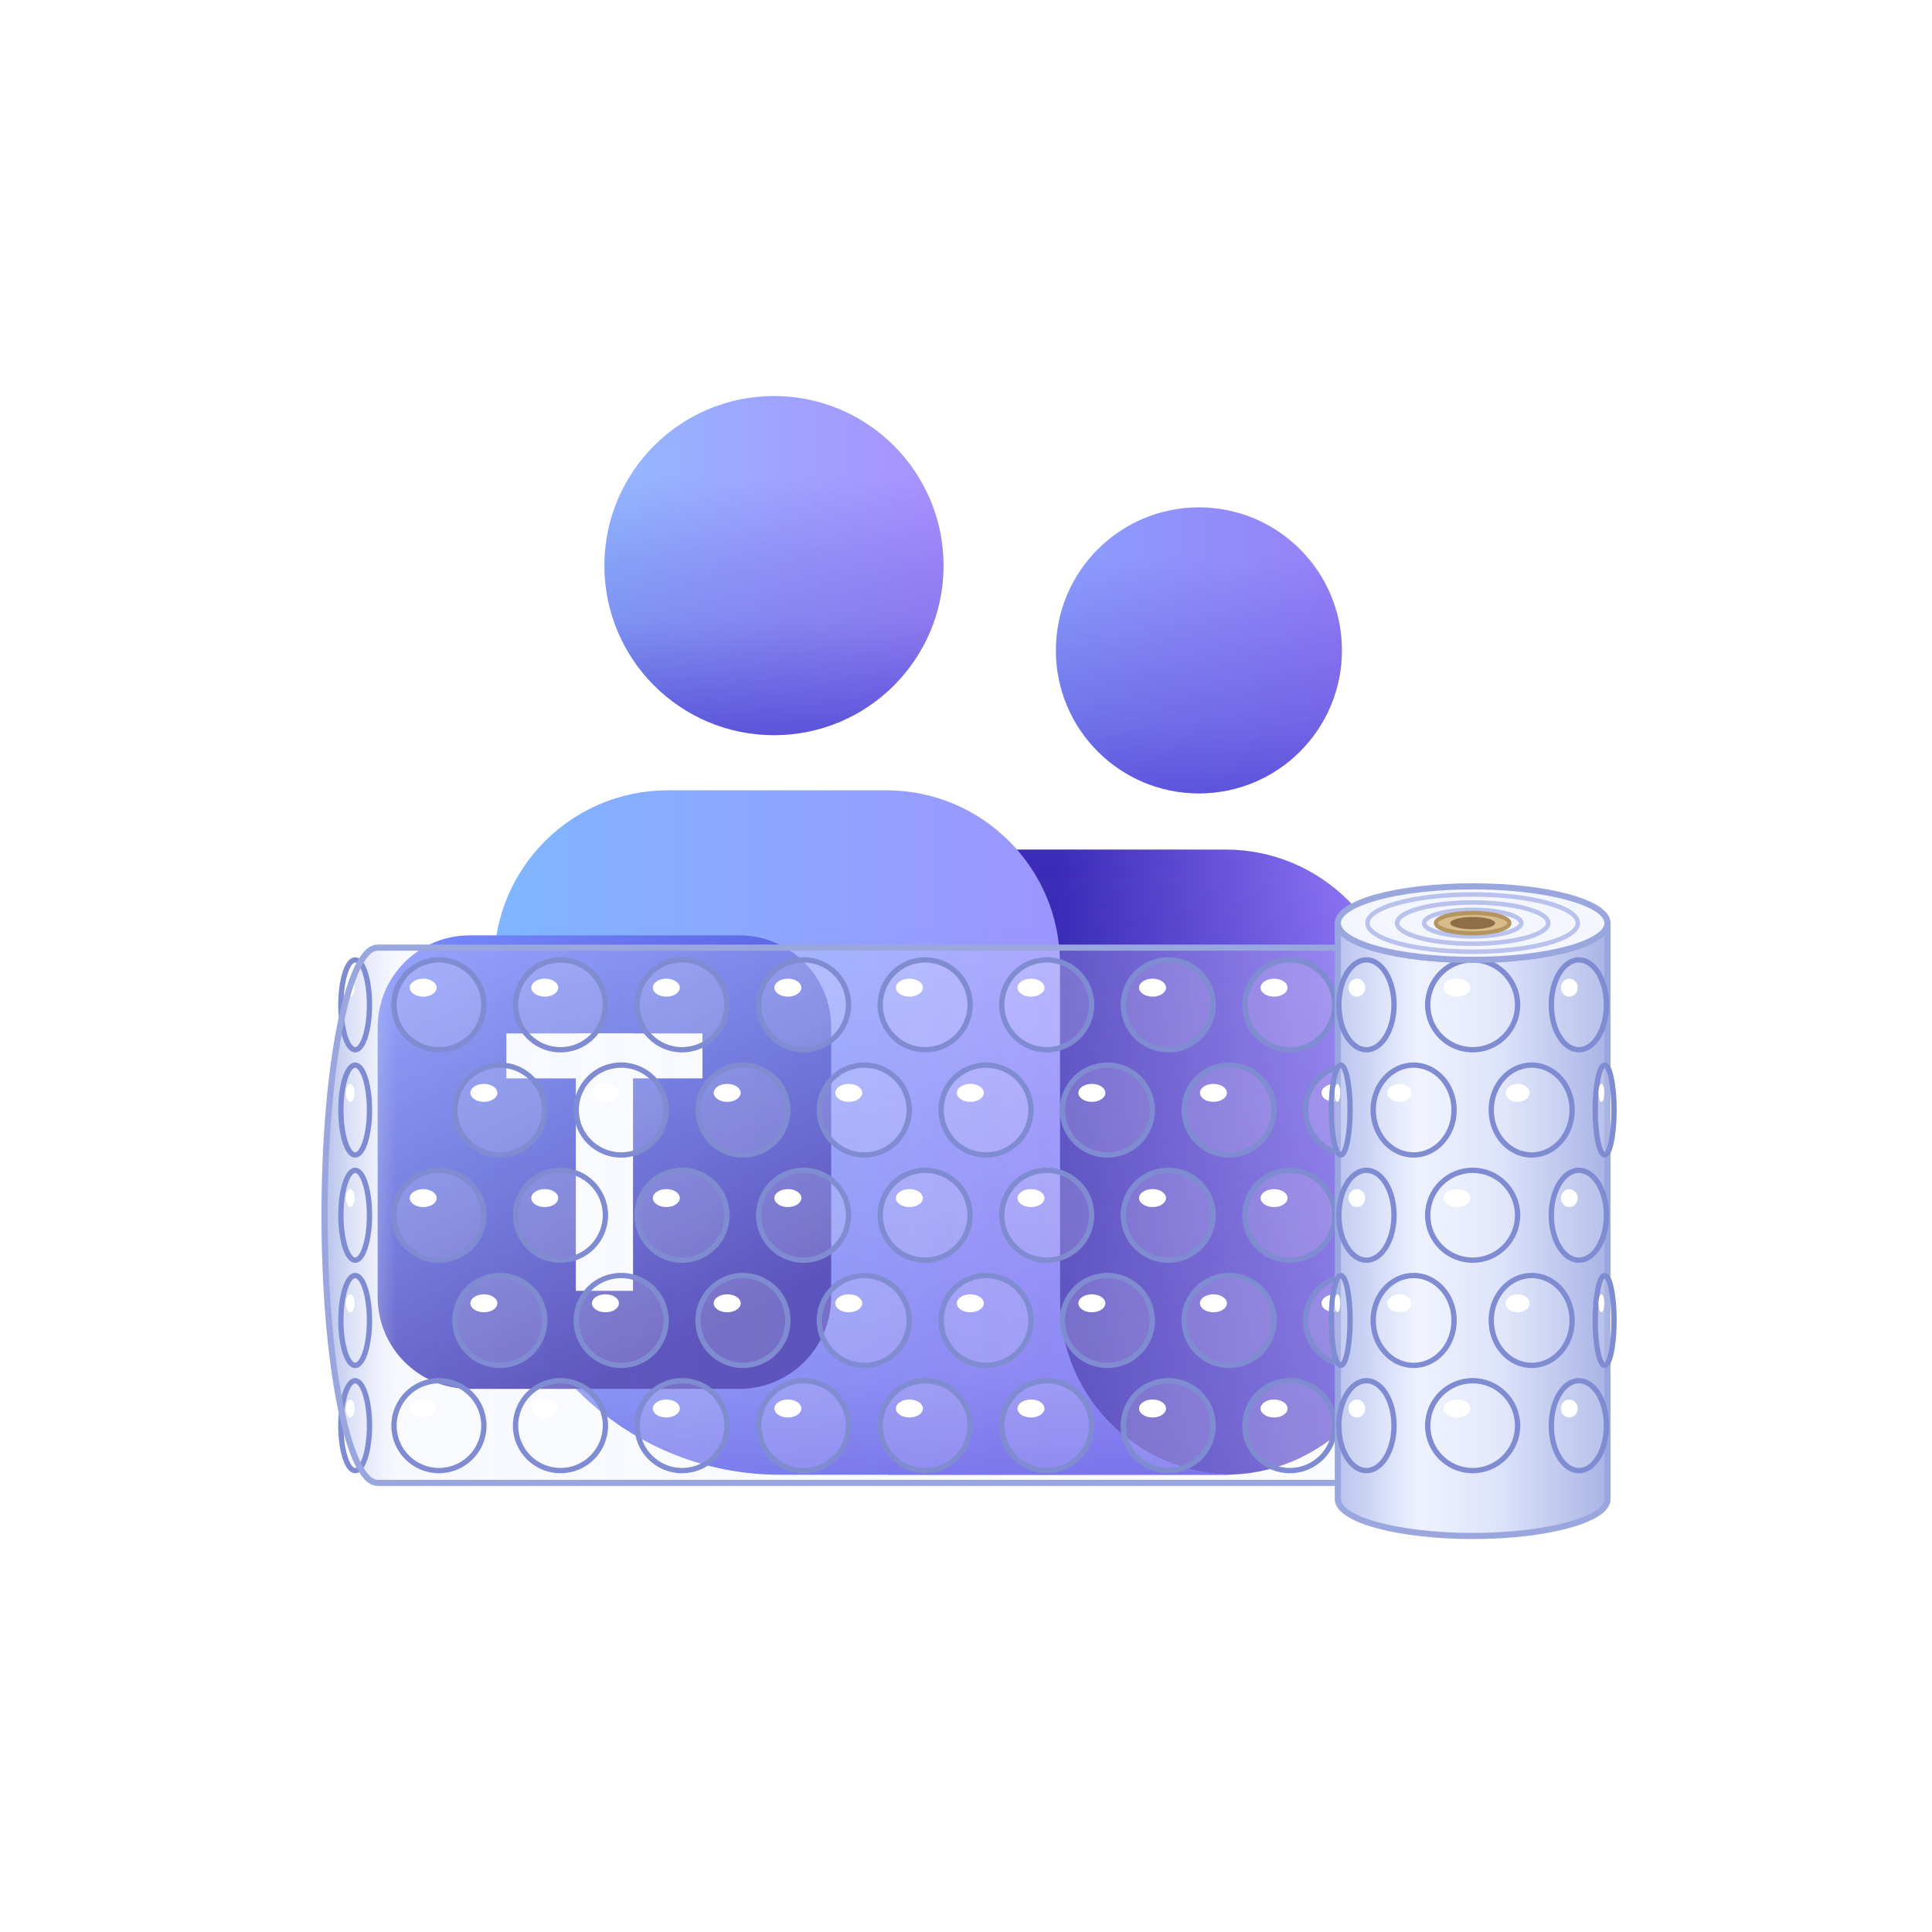
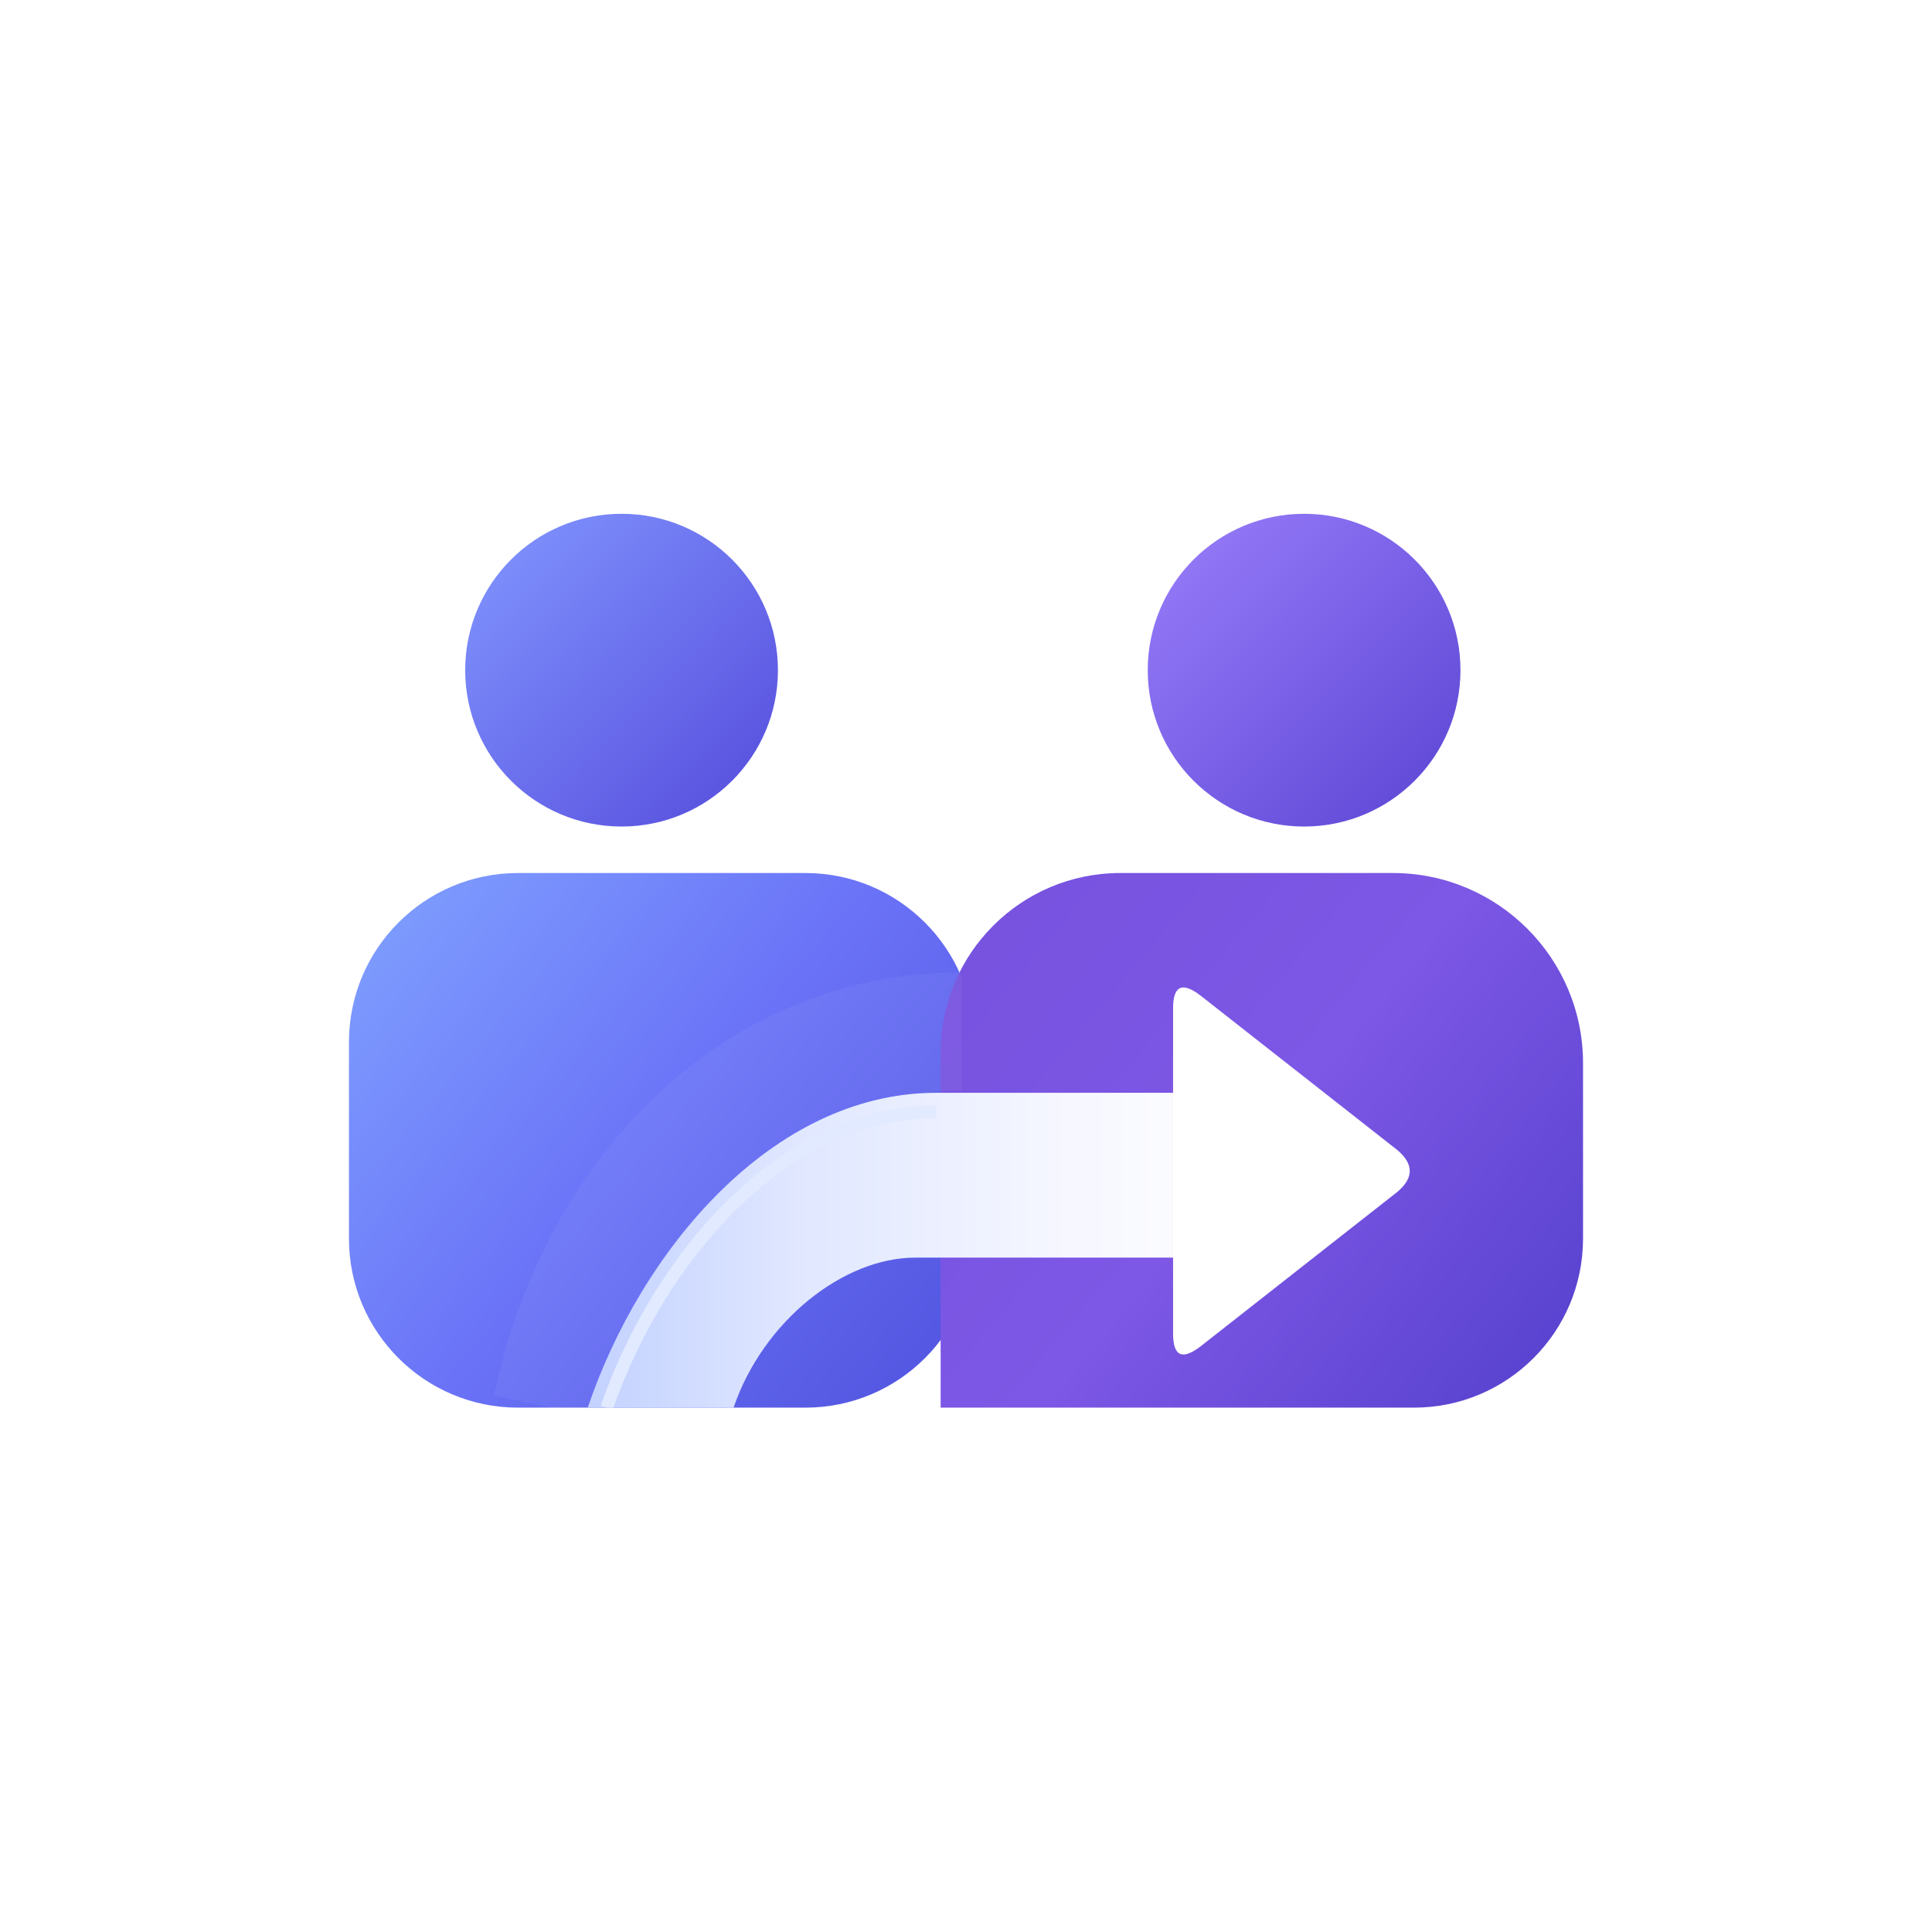
<svg xmlns="http://www.w3.org/2000/svg" viewBox="0 0 512 512" width="512" height="512">
  <defs>
-     <linearGradient id="bhBase" gradientUnits="userSpaceOnUse" x1="111" y1="0" x2="277" y2="0">
-       <stop offset="0" stop-color="#94B8FF" />
-       <stop offset="1" stop-color="#AA90FE" />
+     <linearGradient id="lhG" gradientUnits="userSpaceOnUse" x1="160" y1="134" x2="286" y2="260">
+       <stop offset="0" stop-color="#7F92FD" />
+       <stop offset="1" stop-color="#5850DE" />
    </linearGradient>
-     <linearGradient id="bhShade" gradientUnits="userSpaceOnUse" x1="0" y1="0" x2="0" y2="166">
-       <stop offset="0.24" stop-color="#4A3FD0" stop-opacity="0" />
-       <stop offset="0.5" stop-color="#4A3FD0" stop-opacity="0.2" />
-       <stop offset="0.66" stop-color="#4A3FD0" stop-opacity="0.3" />
-       <stop offset="1" stop-color="#4A3FD0" stop-opacity="0.8" />
+     <linearGradient id="rhG" gradientUnits="userSpaceOnUse" x1="483" y1="134" x2="609" y2="260">
+       <stop offset="0" stop-color="#957AF8" />
+       <stop offset="1" stop-color="#5F48D6" />
    </linearGradient>
-     <linearGradient id="shBase" gradientUnits="userSpaceOnUse" x1="332" y1="0" x2="472" y2="0">
-       <stop offset="0" stop-color="#8C9EFD" />
-       <stop offset="1" stop-color="#9680F8" />
+     <linearGradient id="lbG" gradientUnits="userSpaceOnUse" x1="94" y1="293" x2="390" y2="546">
+       <stop offset="0" stop-color="#80A2FF" />
+       <stop offset="0.5" stop-color="#6A72F7" />
+       <stop offset="1" stop-color="#5052DD" />
    </linearGradient>
-     <linearGradient id="shShade" gradientUnits="userSpaceOnUse" x1="0" y1="54" x2="0" y2="195">
-       <stop offset="0.18" stop-color="#4A3FD0" stop-opacity="0" />
-       <stop offset="0.5" stop-color="#4A3FD0" stop-opacity="0.25" />
-       <stop offset="0.75" stop-color="#4A3FD0" stop-opacity="0.45" />
-       <stop offset="1" stop-color="#4A3FD0" stop-opacity="0.75" />
+     <linearGradient id="rbG" gradientUnits="userSpaceOnUse" x1="374" y1="293" x2="678" y2="546">
+       <stop offset="0" stop-color="#7652DF" />
+       <stop offset="0.5" stop-color="#7D57E5" />
+       <stop offset="1" stop-color="#5340CC" />
    </linearGradient>
-     <linearGradient id="bbBase" gradientUnits="userSpaceOnUse" x1="57" y1="0" x2="334" y2="0">
-       <stop offset="0" stop-color="#80B6FF" />
-       <stop offset="1" stop-color="#9C95FF" />
+     <linearGradient id="arG" gradientUnits="userSpaceOnUse" x1="210" y1="0" x2="530" y2="0">
+       <stop offset="0" stop-color="#C3D2FF" />
+       <stop offset="0.3" stop-color="#E0E7FF" />
+       <stop offset="0.7" stop-color="#F6F7FF" />
+       <stop offset="1" stop-color="#FFFFFF" />
    </linearGradient>
-     <linearGradient id="bbShade" gradientUnits="userSpaceOnUse" x1="0" y1="193" x2="0" y2="528">
-       <stop offset="0.2" stop-color="#4A40E0" stop-opacity="0" />
-       <stop offset="0.62" stop-color="#4A40E0" stop-opacity="0.3" />
-       <stop offset="0.86" stop-color="#4A40E0" stop-opacity="0.5" />
-       <stop offset="1" stop-color="#4A40E0" stop-opacity="0.78" />
-     </linearGradient>
-     <linearGradient id="sbBase" gradientUnits="userSpaceOnUse" x1="334" y1="0" x2="500" y2="0">
-       <stop offset="0" stop-color="#3C2CB8" />
-       <stop offset="1" stop-color="#9A80FF" />
-     </linearGradient>
-     <linearGradient id="sbShade" gradientUnits="userSpaceOnUse" x1="0" y1="222" x2="0" y2="528">
-       <stop offset="0" stop-color="#2A1E9A" stop-opacity="0" />
-       <stop offset="1" stop-color="#2A1E9A" stop-opacity="0.38" />
-     </linearGradient>
-     <linearGradient id="tileG" gradientUnits="userSpaceOnUse" x1="0" y1="264" x2="100" y2="486">
-       <stop offset="0" stop-color="#7A8BFF" />
-       <stop offset="0.5" stop-color="#4E5AD6" />
-       <stop offset="1" stop-color="#3022A6" />
-     </linearGradient>
-     <linearGradient id="bandG" gradientUnits="userSpaceOnUse" x1="-26" y1="0" x2="478" y2="0">
-       <stop offset="0" stop-color="#B3BEEA" stop-opacity="0.95" />
-       <stop offset="0.07" stop-color="#E4E9FC" stop-opacity="0.28" />
-       <stop offset="1" stop-color="#E9EEFF" stop-opacity="0.2" />
-     </linearGradient>
-     <linearGradient id="rollG" gradientUnits="userSpaceOnUse" x1="470" y1="0" x2="602" y2="0">
-       <stop offset="0" stop-color="#B9C3EE" />
-       <stop offset="0.3" stop-color="#EEF2FF" />
-       <stop offset="0.6" stop-color="#DDE3FA" />
-       <stop offset="1" stop-color="#A9B4E6" />
-     </linearGradient>
+     <clipPath id="lb">
+       <rect x="94" y="293" width="296" height="253" rx="80" />
+     </clipPath>
+     <clipPath id="ar">
+       <path d="M207 546 C232 472 294 397 372 397 H484 V475 H362 C328 475 290 505 276 546 Z" />
+     </clipPath>
  </defs>
  <rect width="512" height="512" fill="#FFFFFF" />
-   <g transform="translate(100.08 104.95) scale(0.5414)">
-     <circle cx="402" cy="124.5" r="70" fill="url(#shBase)" />
-     <circle cx="402" cy="124.5" r="70" fill="url(#shShade)" />
-     <path d="M250 222 H415 A85 85 0 0 1 500 307 V443 A85 85 0 0 1 415 528 H250 Z" fill="url(#sbBase)" />
-     <path d="M250 222 H415 A85 85 0 0 1 500 307 V443 A85 85 0 0 1 415 528 H250 Z" fill="url(#sbShade)" />
-     <circle cx="194" cy="83" r="83" fill="url(#bhBase)" />
-     <circle cx="194" cy="83" r="83" fill="url(#bhShade)" />
-     <path d="M142 193 H249 A85 85 0 0 1 334 278 V443 A85 85 0 0 0 419 528 H197 A140 140 0 0 1 57 388 V278 A85 85 0 0 1 142 193 Z" fill="url(#bbBase)" />
-     <path d="M142 193 H249 A85 85 0 0 1 334 278 V443 A85 85 0 0 0 419 528 H197 A140 140 0 0 1 57 388 V278 A85 85 0 0 1 142 193 Z" fill="url(#bbShade)" />
-     <rect x="0" y="264" width="222" height="222" rx="45" fill="url(#tileG)" />
-     <rect x="63" y="312" width="96" height="22" fill="#FFFFFF" />
-     <rect x="97" y="312" width="28" height="126" fill="#FFFFFF" />
-     <path d="M0 270 H478 V532 H0 A26 131.0 0 0 1 0 270 Z" fill="url(#bandG)" />
-     <ellipse cx="30.0" cy="298.0" rx="22.0" ry="22" fill="#FFFFFF" fill-opacity="0.16" stroke="#7F8CD2" stroke-width="2.6" />
-     <ellipse cx="22.3" cy="289.6" rx="6.6" ry="4.4" fill="#FFFFFF" />
-     <ellipse cx="89.5" cy="298.0" rx="22.0" ry="22" fill="#FFFFFF" fill-opacity="0.16" stroke="#7F8CD2" stroke-width="2.6" />
-     <ellipse cx="81.8" cy="289.6" rx="6.6" ry="4.4" fill="#FFFFFF" />
-     <ellipse cx="149.0" cy="298.0" rx="22.0" ry="22" fill="#FFFFFF" fill-opacity="0.16" stroke="#7F8CD2" stroke-width="2.6" />
-     <ellipse cx="141.3" cy="289.6" rx="6.6" ry="4.4" fill="#FFFFFF" />
-     <ellipse cx="208.5" cy="298.0" rx="22.0" ry="22" fill="#FFFFFF" fill-opacity="0.16" stroke="#7F8CD2" stroke-width="2.6" />
-     <ellipse cx="200.8" cy="289.6" rx="6.6" ry="4.4" fill="#FFFFFF" />
-     <ellipse cx="268.0" cy="298.0" rx="22.0" ry="22" fill="#FFFFFF" fill-opacity="0.16" stroke="#7F8CD2" stroke-width="2.6" />
-     <ellipse cx="260.3" cy="289.6" rx="6.6" ry="4.4" fill="#FFFFFF" />
-     <ellipse cx="327.5" cy="298.0" rx="22.0" ry="22" fill="#FFFFFF" fill-opacity="0.16" stroke="#7F8CD2" stroke-width="2.6" />
-     <ellipse cx="319.8" cy="289.6" rx="6.6" ry="4.4" fill="#FFFFFF" />
-     <ellipse cx="387.0" cy="298.0" rx="22.0" ry="22" fill="#FFFFFF" fill-opacity="0.16" stroke="#7F8CD2" stroke-width="2.6" />
-     <ellipse cx="379.3" cy="289.6" rx="6.6" ry="4.4" fill="#FFFFFF" />
-     <ellipse cx="446.5" cy="298.0" rx="22.0" ry="22" fill="#FFFFFF" fill-opacity="0.16" stroke="#7F8CD2" stroke-width="2.6" />
-     <ellipse cx="438.8" cy="289.6" rx="6.6" ry="4.4" fill="#FFFFFF" />
-     <ellipse cx="-11.0" cy="298.0" rx="7.0" ry="22" fill="#FFFFFF" fill-opacity="0.16" stroke="#7F8CD2" stroke-width="2.6" />
-     <ellipse cx="-13.4" cy="289.6" rx="2.1" ry="4.4" fill="#FFFFFF" />
-     <ellipse cx="59.8" cy="349.5" rx="22.0" ry="22" fill="#FFFFFF" fill-opacity="0.16" stroke="#7F8CD2" stroke-width="2.6" />
-     <ellipse cx="52.0" cy="341.1" rx="6.6" ry="4.4" fill="#FFFFFF" />
-     <ellipse cx="119.2" cy="349.5" rx="22.0" ry="22" fill="#FFFFFF" fill-opacity="0.16" stroke="#7F8CD2" stroke-width="2.6" />
-     <ellipse cx="111.5" cy="341.1" rx="6.6" ry="4.4" fill="#FFFFFF" />
-     <ellipse cx="178.8" cy="349.5" rx="22.0" ry="22" fill="#FFFFFF" fill-opacity="0.16" stroke="#7F8CD2" stroke-width="2.6" />
-     <ellipse cx="171.1" cy="341.1" rx="6.6" ry="4.4" fill="#FFFFFF" />
-     <ellipse cx="238.2" cy="349.5" rx="22.0" ry="22" fill="#FFFFFF" fill-opacity="0.16" stroke="#7F8CD2" stroke-width="2.6" />
-     <ellipse cx="230.6" cy="341.1" rx="6.6" ry="4.4" fill="#FFFFFF" />
-     <ellipse cx="297.8" cy="349.5" rx="22.0" ry="22" fill="#FFFFFF" fill-opacity="0.16" stroke="#7F8CD2" stroke-width="2.6" />
-     <ellipse cx="290.1" cy="341.1" rx="6.6" ry="4.4" fill="#FFFFFF" />
-     <ellipse cx="357.2" cy="349.5" rx="22.0" ry="22" fill="#FFFFFF" fill-opacity="0.16" stroke="#7F8CD2" stroke-width="2.6" />
-     <ellipse cx="349.6" cy="341.1" rx="6.6" ry="4.4" fill="#FFFFFF" />
-     <ellipse cx="416.8" cy="349.5" rx="22.0" ry="22" fill="#FFFFFF" fill-opacity="0.16" stroke="#7F8CD2" stroke-width="2.6" />
-     <ellipse cx="409.1" cy="341.1" rx="6.6" ry="4.4" fill="#FFFFFF" />
-     <ellipse cx="476.2" cy="349.5" rx="22.0" ry="22" fill="#FFFFFF" fill-opacity="0.16" stroke="#7F8CD2" stroke-width="2.6" />
-     <ellipse cx="468.6" cy="341.1" rx="6.6" ry="4.4" fill="#FFFFFF" />
-     <ellipse cx="-11.0" cy="349.5" rx="7.0" ry="22" fill="#FFFFFF" fill-opacity="0.16" stroke="#7F8CD2" stroke-width="2.6" />
-     <ellipse cx="-13.4" cy="341.1" rx="2.1" ry="4.4" fill="#FFFFFF" />
-     <ellipse cx="30.0" cy="401.0" rx="22.0" ry="22" fill="#FFFFFF" fill-opacity="0.16" stroke="#7F8CD2" stroke-width="2.6" />
-     <ellipse cx="22.3" cy="392.6" rx="6.6" ry="4.4" fill="#FFFFFF" />
-     <ellipse cx="89.5" cy="401.0" rx="22.0" ry="22" fill="#FFFFFF" fill-opacity="0.16" stroke="#7F8CD2" stroke-width="2.6" />
-     <ellipse cx="81.8" cy="392.6" rx="6.6" ry="4.4" fill="#FFFFFF" />
-     <ellipse cx="149.0" cy="401.0" rx="22.0" ry="22" fill="#FFFFFF" fill-opacity="0.16" stroke="#7F8CD2" stroke-width="2.6" />
-     <ellipse cx="141.3" cy="392.6" rx="6.6" ry="4.4" fill="#FFFFFF" />
-     <ellipse cx="208.5" cy="401.0" rx="22.0" ry="22" fill="#FFFFFF" fill-opacity="0.16" stroke="#7F8CD2" stroke-width="2.6" />
-     <ellipse cx="200.8" cy="392.6" rx="6.6" ry="4.4" fill="#FFFFFF" />
-     <ellipse cx="268.0" cy="401.0" rx="22.0" ry="22" fill="#FFFFFF" fill-opacity="0.16" stroke="#7F8CD2" stroke-width="2.6" />
-     <ellipse cx="260.3" cy="392.6" rx="6.6" ry="4.4" fill="#FFFFFF" />
-     <ellipse cx="327.5" cy="401.0" rx="22.0" ry="22" fill="#FFFFFF" fill-opacity="0.16" stroke="#7F8CD2" stroke-width="2.6" />
-     <ellipse cx="319.8" cy="392.6" rx="6.6" ry="4.4" fill="#FFFFFF" />
-     <ellipse cx="387.0" cy="401.0" rx="22.0" ry="22" fill="#FFFFFF" fill-opacity="0.16" stroke="#7F8CD2" stroke-width="2.6" />
-     <ellipse cx="379.3" cy="392.6" rx="6.6" ry="4.4" fill="#FFFFFF" />
-     <ellipse cx="446.5" cy="401.0" rx="22.0" ry="22" fill="#FFFFFF" fill-opacity="0.16" stroke="#7F8CD2" stroke-width="2.6" />
-     <ellipse cx="438.8" cy="392.6" rx="6.6" ry="4.4" fill="#FFFFFF" />
-     <ellipse cx="-11.0" cy="401.0" rx="7.0" ry="22" fill="#FFFFFF" fill-opacity="0.16" stroke="#7F8CD2" stroke-width="2.6" />
-     <ellipse cx="-13.4" cy="392.6" rx="2.1" ry="4.4" fill="#FFFFFF" />
-     <ellipse cx="59.8" cy="452.5" rx="22.0" ry="22" fill="#FFFFFF" fill-opacity="0.16" stroke="#7F8CD2" stroke-width="2.6" />
-     <ellipse cx="52.0" cy="444.1" rx="6.6" ry="4.4" fill="#FFFFFF" />
-     <ellipse cx="119.2" cy="452.5" rx="22.0" ry="22" fill="#FFFFFF" fill-opacity="0.16" stroke="#7F8CD2" stroke-width="2.6" />
-     <ellipse cx="111.5" cy="444.1" rx="6.6" ry="4.4" fill="#FFFFFF" />
-     <ellipse cx="178.8" cy="452.5" rx="22.0" ry="22" fill="#FFFFFF" fill-opacity="0.16" stroke="#7F8CD2" stroke-width="2.6" />
-     <ellipse cx="171.1" cy="444.1" rx="6.6" ry="4.4" fill="#FFFFFF" />
-     <ellipse cx="238.2" cy="452.5" rx="22.0" ry="22" fill="#FFFFFF" fill-opacity="0.16" stroke="#7F8CD2" stroke-width="2.6" />
-     <ellipse cx="230.6" cy="444.1" rx="6.6" ry="4.4" fill="#FFFFFF" />
-     <ellipse cx="297.8" cy="452.5" rx="22.0" ry="22" fill="#FFFFFF" fill-opacity="0.16" stroke="#7F8CD2" stroke-width="2.6" />
-     <ellipse cx="290.1" cy="444.1" rx="6.6" ry="4.4" fill="#FFFFFF" />
-     <ellipse cx="357.2" cy="452.5" rx="22.0" ry="22" fill="#FFFFFF" fill-opacity="0.16" stroke="#7F8CD2" stroke-width="2.6" />
-     <ellipse cx="349.6" cy="444.1" rx="6.6" ry="4.4" fill="#FFFFFF" />
-     <ellipse cx="416.8" cy="452.5" rx="22.0" ry="22" fill="#FFFFFF" fill-opacity="0.16" stroke="#7F8CD2" stroke-width="2.6" />
-     <ellipse cx="409.1" cy="444.1" rx="6.6" ry="4.4" fill="#FFFFFF" />
-     <ellipse cx="476.2" cy="452.5" rx="22.0" ry="22" fill="#FFFFFF" fill-opacity="0.16" stroke="#7F8CD2" stroke-width="2.6" />
-     <ellipse cx="468.6" cy="444.1" rx="6.6" ry="4.4" fill="#FFFFFF" />
-     <ellipse cx="-11.0" cy="452.5" rx="7.0" ry="22" fill="#FFFFFF" fill-opacity="0.16" stroke="#7F8CD2" stroke-width="2.6" />
-     <ellipse cx="-13.4" cy="444.1" rx="2.1" ry="4.4" fill="#FFFFFF" />
-     <ellipse cx="30.0" cy="504.0" rx="22.0" ry="22" fill="#FFFFFF" fill-opacity="0.16" stroke="#7F8CD2" stroke-width="2.6" />
-     <ellipse cx="22.3" cy="495.6" rx="6.6" ry="4.4" fill="#FFFFFF" />
-     <ellipse cx="89.5" cy="504.0" rx="22.0" ry="22" fill="#FFFFFF" fill-opacity="0.16" stroke="#7F8CD2" stroke-width="2.6" />
-     <ellipse cx="81.8" cy="495.6" rx="6.6" ry="4.4" fill="#FFFFFF" />
-     <ellipse cx="149.0" cy="504.0" rx="22.0" ry="22" fill="#FFFFFF" fill-opacity="0.16" stroke="#7F8CD2" stroke-width="2.6" />
-     <ellipse cx="141.3" cy="495.6" rx="6.6" ry="4.4" fill="#FFFFFF" />
-     <ellipse cx="208.5" cy="504.0" rx="22.0" ry="22" fill="#FFFFFF" fill-opacity="0.16" stroke="#7F8CD2" stroke-width="2.6" />
-     <ellipse cx="200.8" cy="495.6" rx="6.6" ry="4.4" fill="#FFFFFF" />
-     <ellipse cx="268.0" cy="504.0" rx="22.0" ry="22" fill="#FFFFFF" fill-opacity="0.16" stroke="#7F8CD2" stroke-width="2.6" />
-     <ellipse cx="260.3" cy="495.6" rx="6.6" ry="4.4" fill="#FFFFFF" />
-     <ellipse cx="327.5" cy="504.0" rx="22.0" ry="22" fill="#FFFFFF" fill-opacity="0.16" stroke="#7F8CD2" stroke-width="2.6" />
-     <ellipse cx="319.8" cy="495.6" rx="6.6" ry="4.4" fill="#FFFFFF" />
-     <ellipse cx="387.0" cy="504.0" rx="22.0" ry="22" fill="#FFFFFF" fill-opacity="0.16" stroke="#7F8CD2" stroke-width="2.6" />
-     <ellipse cx="379.3" cy="495.6" rx="6.6" ry="4.4" fill="#FFFFFF" />
-     <ellipse cx="446.5" cy="504.0" rx="22.0" ry="22" fill="#FFFFFF" fill-opacity="0.16" stroke="#7F8CD2" stroke-width="2.6" />
-     <ellipse cx="438.8" cy="495.6" rx="6.6" ry="4.4" fill="#FFFFFF" />
-     <ellipse cx="-11.0" cy="504.0" rx="7.0" ry="22" fill="#FFFFFF" fill-opacity="0.16" stroke="#7F8CD2" stroke-width="2.6" />
-     <ellipse cx="-13.4" cy="495.6" rx="2.1" ry="4.4" fill="#FFFFFF" />
-     <path d="M478 270 H0 A26 131.0 0 0 0 0 532 H478" fill="none" stroke="#9AA6DE" stroke-width="3" />
-     <path d="M470 258 V540 A66 18 0 0 0 602 540 V258 A66 18 0 0 1 470 258 Z" fill="url(#rollG)" stroke="#9AA6DE" stroke-width="3" />
-     <ellipse cx="484.0" cy="298.0" rx="13.5" ry="22" fill="#FFFFFF" fill-opacity="0.16" stroke="#7F8CD2" stroke-width="2.6" />
-     <ellipse cx="479.3" cy="289.6" rx="4.1" ry="4.4" fill="#FFFFFF" />
-     <ellipse cx="536.0" cy="298.0" rx="22.0" ry="22" fill="#FFFFFF" fill-opacity="0.16" stroke="#7F8CD2" stroke-width="2.6" />
-     <ellipse cx="528.3" cy="289.6" rx="6.6" ry="4.4" fill="#FFFFFF" />
-     <ellipse cx="588.0" cy="298.0" rx="13.5" ry="22" fill="#FFFFFF" fill-opacity="0.16" stroke="#7F8CD2" stroke-width="2.6" />
-     <ellipse cx="583.3" cy="289.6" rx="4.1" ry="4.4" fill="#FFFFFF" />
-     <ellipse cx="471.4" cy="349.5" rx="4.6" ry="22" fill="#FFFFFF" fill-opacity="0.16" stroke="#7F8CD2" stroke-width="2.6" />
-     <ellipse cx="469.8" cy="341.1" rx="1.4" ry="4.4" fill="#FFFFFF" />
-     <ellipse cx="507.1" cy="349.5" rx="19.8" ry="22" fill="#FFFFFF" fill-opacity="0.16" stroke="#7F8CD2" stroke-width="2.6" />
-     <ellipse cx="500.1" cy="341.1" rx="5.9" ry="4.4" fill="#FFFFFF" />
-     <ellipse cx="564.9" cy="349.5" rx="19.8" ry="22" fill="#FFFFFF" fill-opacity="0.16" stroke="#7F8CD2" stroke-width="2.6" />
-     <ellipse cx="558.0" cy="341.1" rx="5.9" ry="4.4" fill="#FFFFFF" />
-     <ellipse cx="600.6" cy="349.5" rx="4.6" ry="22" fill="#FFFFFF" fill-opacity="0.16" stroke="#7F8CD2" stroke-width="2.6" />
-     <ellipse cx="599.0" cy="341.1" rx="1.4" ry="4.4" fill="#FFFFFF" />
-     <ellipse cx="484.0" cy="401.0" rx="13.5" ry="22" fill="#FFFFFF" fill-opacity="0.16" stroke="#7F8CD2" stroke-width="2.6" />
-     <ellipse cx="479.3" cy="392.6" rx="4.1" ry="4.4" fill="#FFFFFF" />
-     <ellipse cx="536.0" cy="401.0" rx="22.0" ry="22" fill="#FFFFFF" fill-opacity="0.16" stroke="#7F8CD2" stroke-width="2.6" />
-     <ellipse cx="528.3" cy="392.6" rx="6.6" ry="4.4" fill="#FFFFFF" />
-     <ellipse cx="588.0" cy="401.0" rx="13.5" ry="22" fill="#FFFFFF" fill-opacity="0.16" stroke="#7F8CD2" stroke-width="2.6" />
-     <ellipse cx="583.3" cy="392.6" rx="4.1" ry="4.4" fill="#FFFFFF" />
-     <ellipse cx="471.4" cy="452.5" rx="4.6" ry="22" fill="#FFFFFF" fill-opacity="0.16" stroke="#7F8CD2" stroke-width="2.6" />
-     <ellipse cx="469.8" cy="444.1" rx="1.4" ry="4.4" fill="#FFFFFF" />
-     <ellipse cx="507.1" cy="452.5" rx="19.8" ry="22" fill="#FFFFFF" fill-opacity="0.16" stroke="#7F8CD2" stroke-width="2.6" />
-     <ellipse cx="500.1" cy="444.1" rx="5.9" ry="4.4" fill="#FFFFFF" />
-     <ellipse cx="564.9" cy="452.5" rx="19.8" ry="22" fill="#FFFFFF" fill-opacity="0.16" stroke="#7F8CD2" stroke-width="2.6" />
-     <ellipse cx="558.0" cy="444.1" rx="5.9" ry="4.4" fill="#FFFFFF" />
-     <ellipse cx="600.6" cy="452.5" rx="4.6" ry="22" fill="#FFFFFF" fill-opacity="0.16" stroke="#7F8CD2" stroke-width="2.6" />
-     <ellipse cx="599.0" cy="444.1" rx="1.4" ry="4.4" fill="#FFFFFF" />
-     <ellipse cx="484.0" cy="504.0" rx="13.5" ry="22" fill="#FFFFFF" fill-opacity="0.16" stroke="#7F8CD2" stroke-width="2.6" />
-     <ellipse cx="479.3" cy="495.6" rx="4.1" ry="4.4" fill="#FFFFFF" />
-     <ellipse cx="536.0" cy="504.0" rx="22.0" ry="22" fill="#FFFFFF" fill-opacity="0.16" stroke="#7F8CD2" stroke-width="2.6" />
-     <ellipse cx="528.3" cy="495.6" rx="6.6" ry="4.4" fill="#FFFFFF" />
-     <ellipse cx="588.0" cy="504.0" rx="13.5" ry="22" fill="#FFFFFF" fill-opacity="0.16" stroke="#7F8CD2" stroke-width="2.6" />
-     <ellipse cx="583.3" cy="495.6" rx="4.1" ry="4.4" fill="#FFFFFF" />
-     <ellipse cx="536" cy="258" rx="66" ry="18" fill="#F3F6FF" stroke="#9AA6DE" stroke-width="3" />
-     <ellipse cx="536" cy="258" rx="51.5" ry="14.0" fill="none" stroke="#B9C2EC" stroke-width="2.2" />
-     <ellipse cx="536" cy="258" rx="37.0" ry="10.1" fill="none" stroke="#B9C2EC" stroke-width="2.2" />
-     <ellipse cx="536" cy="258" rx="23.8" ry="6.5" fill="none" stroke="#B9C2EC" stroke-width="2.2" />
-     <ellipse cx="536" cy="258" rx="18" ry="5" fill="#D9BC8C" stroke="#B4955F" stroke-width="2" />
-     <ellipse cx="536" cy="258" rx="11" ry="3" fill="#8C6F45" />
+   <g transform="translate(39.84 67.28) scale(0.56)">
+     <circle cx="223" cy="197" r="74" fill="url(#lhG)" />
+     <circle cx="546" cy="197" r="74" fill="url(#rhG)" />
+     <rect x="94" y="293" width="296" height="253" rx="80" fill="url(#lbG)" />
+     <path d="M374 546 V378 A85 85 0 0 1 459 293 H588 A90 90 0 0 1 678 383 V466 A80 80 0 0 1 598 546 Z" fill="url(#rbG)" />
+     <path d="M190 546 C210 450 282 368 384 368" fill="none" stroke="#FFFFFF" stroke-opacity="0.05" stroke-width="56" clip-path="url(#lb)" />
+     <path d="M207 546 C232 472 294 397 372 397 H484 V475 H362 C328 475 290 505 276 546 Z" fill="url(#arG)" />
+     <path d="M216 546 C241 474 300 406 372 406" fill="none" stroke="#E2EAFF" stroke-width="6" clip-path="url(#ar)" />
+     <path d="M484 357 Q484 341 497 351 L590 424 Q602 434 590 444 L497 517 Q484 527 484 511 Z" fill="#FFFFFF" />
  </g>
</svg>
